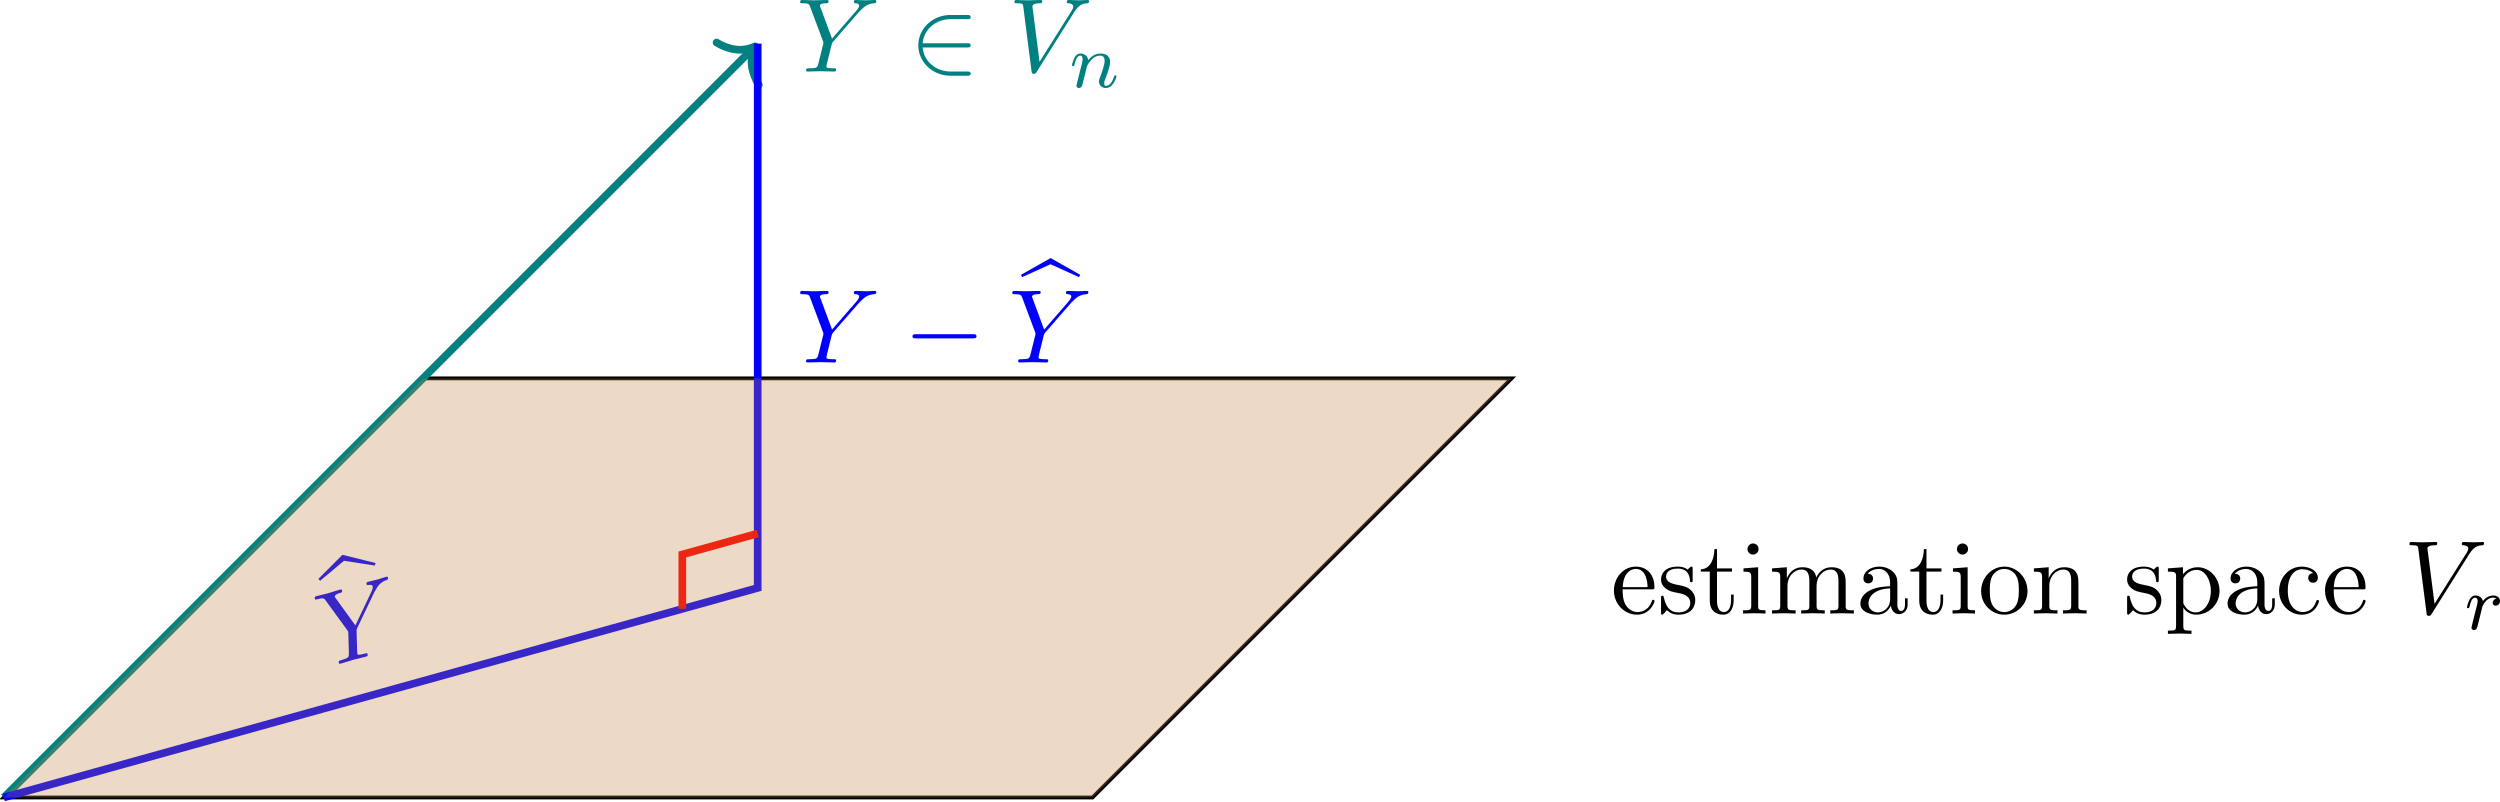
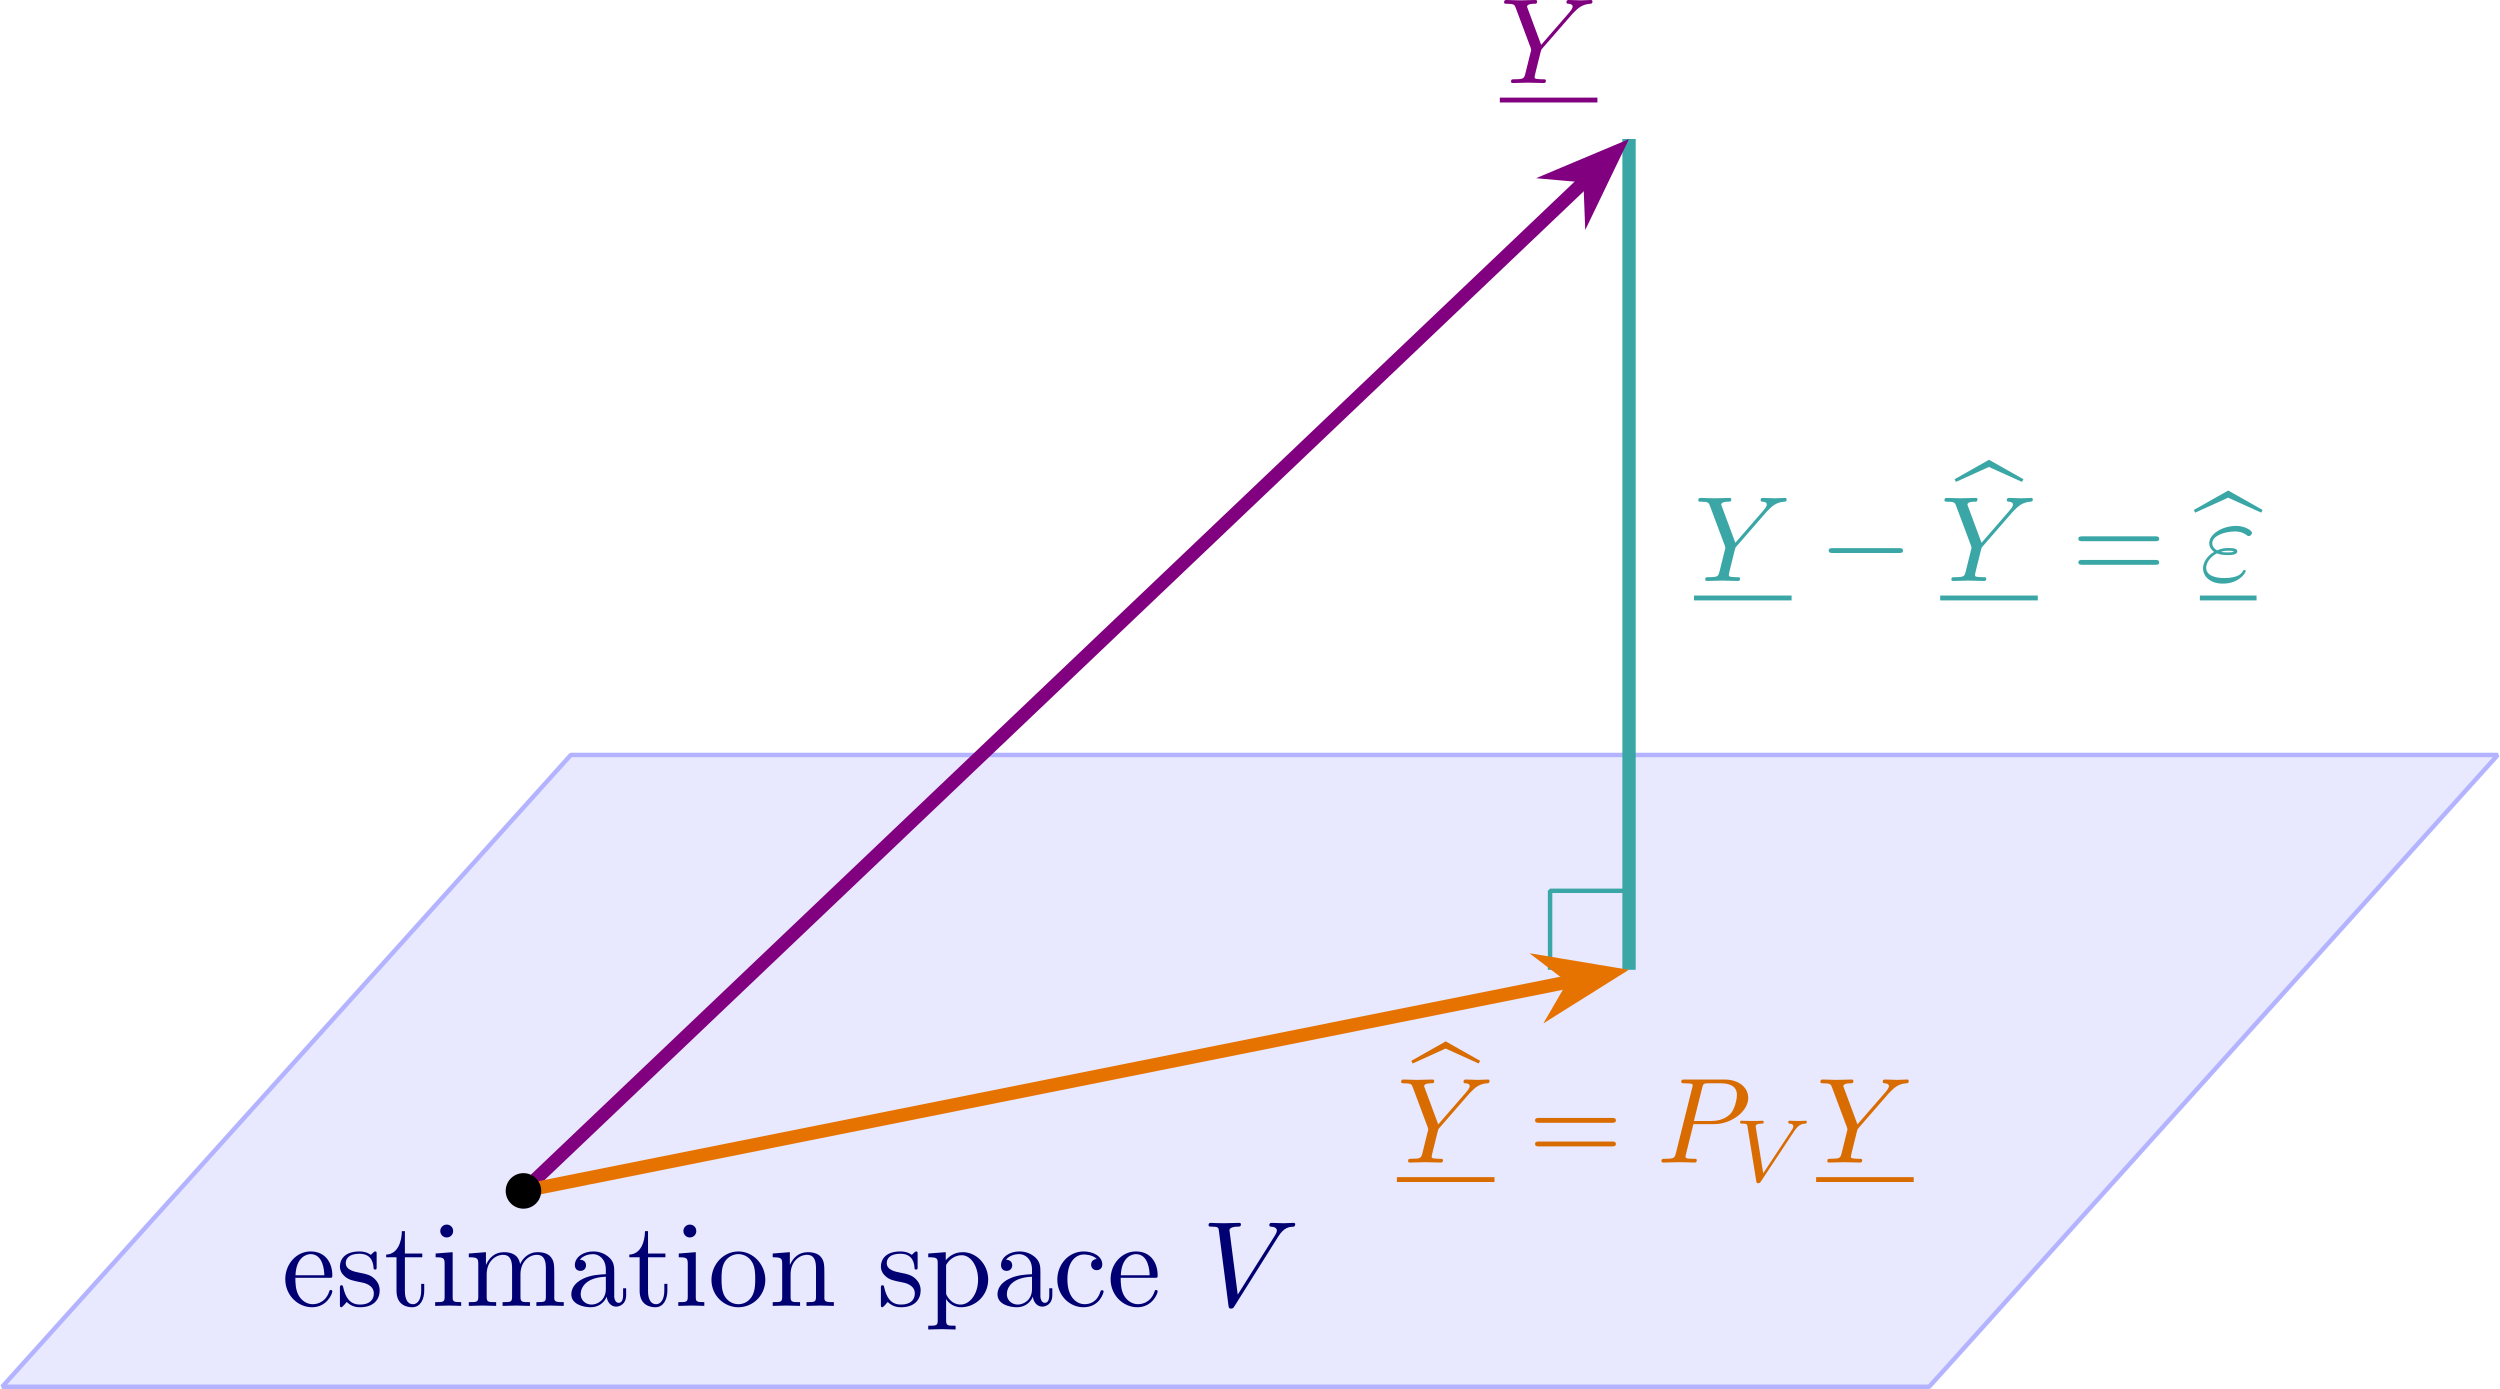
- <svg xmlns="http://www.w3.org/2000/svg" xmlns:xlink="http://www.w3.org/1999/xlink" version="1.1" width="364.54pt" height="116.845pt" viewBox="-0 21.832 364.54 116.845">
+ <svg xmlns="http://www.w3.org/2000/svg" xmlns:xlink="http://www.w3.org/1999/xlink" version="1.1" width="314.075pt" height="174.498pt" viewBox="-0 21.831 314.075 174.498">
  <defs>
+     <path id="g5-86" d="M5.34-4.495C5.738-5.101 6.041-5.165 6.36-5.181C6.448-5.189 6.48-5.268 6.48-5.332C6.48-5.356 6.464-5.444 6.368-5.444S6.304-5.42 5.723-5.42C5.212-5.42 4.997-5.444 4.965-5.444C4.926-5.444 4.806-5.444 4.806-5.292C4.806-5.189 4.91-5.181 4.949-5.181C5.165-5.165 5.268-5.085 5.268-4.941C5.268-4.814 5.197-4.71 5.157-4.647L2.566-.725L1.905-4.822C1.897-4.894 1.889-4.933 1.889-4.957C1.889-5.061 2.008-5.181 2.415-5.181C2.511-5.181 2.614-5.181 2.614-5.332C2.614-5.364 2.59-5.444 2.487-5.444C2.415-5.444 2.096-5.428 2.032-5.42H1.53C.813-5.42 .709-5.444 .638-5.444C.606-5.444 .486-5.444 .486-5.292C.486-5.181 .59-5.181 .709-5.181C1.116-5.181 1.124-5.109 1.156-4.91L1.937-.056C1.961 .104 1.969 .167 2.12 .167C2.256 .167 2.303 .096 2.359 .008L5.34-4.495Z" />
+     <path id="g10-61" d="M7.495-3.567C7.658-3.567 7.865-3.567 7.865-3.785S7.658-4.004 7.505-4.004H.971C.818-4.004 .611-4.004 .611-3.785S.818-3.567 .982-3.567H7.495ZM7.505-1.451C7.658-1.451 7.865-1.451 7.865-1.669S7.658-1.887 7.495-1.887H.982C.818-1.887 .611-1.887 .611-1.669S.818-1.451 .971-1.451H7.505Z" />
    <path id="g10-97" d="M3.633-.829C3.676-.393 3.971 .065 4.484 .065C4.713 .065 5.378-.087 5.378-.971V-1.582H5.105V-.971C5.105-.338 4.833-.273 4.713-.273C4.353-.273 4.309-.764 4.309-.818V-3C4.309-3.458 4.309-3.884 3.916-4.287C3.491-4.713 2.945-4.887 2.422-4.887C1.527-4.887 .775-4.375 .775-3.655C.775-3.327 .993-3.142 1.276-3.142C1.582-3.142 1.778-3.36 1.778-3.644C1.778-3.775 1.724-4.135 1.222-4.145C1.516-4.527 2.051-4.647 2.4-4.647C2.935-4.647 3.556-4.222 3.556-3.251V-2.847C3-2.815 2.236-2.782 1.549-2.455C.731-2.084 .458-1.516 .458-1.036C.458-.153 1.516 .12 2.204 .12C2.924 .12 3.425-.316 3.633-.829ZM3.556-2.618V-1.527C3.556-.491 2.771-.12 2.28-.12C1.745-.12 1.298-.502 1.298-1.047C1.298-1.647 1.756-2.553 3.556-2.618Z" />
    <path id="g10-99" d="M1.276-2.378C1.276-4.156 2.171-4.615 2.749-4.615C2.847-4.615 3.535-4.604 3.916-4.211C3.469-4.178 3.404-3.851 3.404-3.709C3.404-3.425 3.6-3.207 3.905-3.207C4.189-3.207 4.407-3.393 4.407-3.72C4.407-4.462 3.578-4.887 2.738-4.887C1.375-4.887 .371-3.709 .371-2.356C.371-.96 1.451 .12 2.716 .12C4.178 .12 4.527-1.189 4.527-1.298S4.418-1.407 4.385-1.407C4.287-1.407 4.265-1.364 4.244-1.298C3.927-.284 3.218-.153 2.815-.153C2.236-.153 1.276-.622 1.276-2.378Z" />
    <path id="g10-101" d="M1.222-2.749C1.287-4.375 2.204-4.647 2.575-4.647C3.698-4.647 3.807-3.175 3.807-2.749H1.222ZM1.211-2.52H4.255C4.495-2.52 4.527-2.52 4.527-2.749C4.527-3.829 3.938-4.887 2.575-4.887C1.309-4.887 .305-3.764 .305-2.4C.305-.938 1.451 .12 2.705 .12C4.036 .12 4.527-1.091 4.527-1.298C4.527-1.407 4.44-1.429 4.385-1.429C4.287-1.429 4.265-1.364 4.244-1.276C3.862-.153 2.88-.153 2.771-.153C2.225-.153 1.789-.48 1.538-.884C1.211-1.407 1.211-2.127 1.211-2.52Z" />
    <path id="g10-105" d="M1.931-4.822L.404-4.702V-4.364C1.113-4.364 1.211-4.298 1.211-3.764V-.829C1.211-.338 1.091-.338 .36-.338V0C.709-.011 1.298-.033 1.56-.033C1.942-.033 2.324-.011 2.695 0V-.338C1.975-.338 1.931-.393 1.931-.818V-4.822ZM1.975-6.72C1.975-7.069 1.702-7.298 1.396-7.298C1.058-7.298 .818-7.004 .818-6.72C.818-6.425 1.058-6.142 1.396-6.142C1.702-6.142 1.975-6.371 1.975-6.72Z" />
    <path id="g10-109" d="M1.2-3.753V-.829C1.2-.338 1.08-.338 .349-.338V0C.731-.011 1.287-.033 1.582-.033C1.865-.033 2.433-.011 2.804 0V-.338C2.073-.338 1.953-.338 1.953-.829V-2.836C1.953-3.971 2.727-4.582 3.425-4.582C4.113-4.582 4.233-3.993 4.233-3.371V-.829C4.233-.338 4.113-.338 3.382-.338V0C3.764-.011 4.32-.033 4.615-.033C4.898-.033 5.465-.011 5.836 0V-.338C5.105-.338 4.985-.338 4.985-.829V-2.836C4.985-3.971 5.76-4.582 6.458-4.582C7.145-4.582 7.265-3.993 7.265-3.371V-.829C7.265-.338 7.145-.338 6.415-.338V0C6.796-.011 7.353-.033 7.647-.033C7.931-.033 8.498-.011 8.869 0V-.338C8.302-.338 8.029-.338 8.018-.665V-2.749C8.018-3.687 8.018-4.025 7.68-4.418C7.527-4.604 7.167-4.822 6.535-4.822C5.618-4.822 5.138-4.167 4.953-3.753C4.8-4.702 3.993-4.822 3.502-4.822C2.705-4.822 2.193-4.353 1.887-3.676V-4.822L.349-4.702V-4.364C1.113-4.364 1.2-4.287 1.2-3.753Z" />
    <path id="g10-110" d="M1.2-3.753V-.829C1.2-.338 1.08-.338 .349-.338V0C.731-.011 1.287-.033 1.582-.033C1.865-.033 2.433-.011 2.804 0V-.338C2.073-.338 1.953-.338 1.953-.829V-2.836C1.953-3.971 2.727-4.582 3.425-4.582C4.113-4.582 4.233-3.993 4.233-3.371V-.829C4.233-.338 4.113-.338 3.382-.338V0C3.764-.011 4.32-.033 4.615-.033C4.898-.033 5.465-.011 5.836 0V-.338C5.269-.338 4.996-.338 4.985-.665V-2.749C4.985-3.687 4.985-4.025 4.647-4.418C4.495-4.604 4.135-4.822 3.502-4.822C2.705-4.822 2.193-4.353 1.887-3.676V-4.822L.349-4.702V-4.364C1.113-4.364 1.2-4.287 1.2-3.753Z" />
    <path id="g10-111" d="M5.138-2.335C5.138-3.731 4.047-4.887 2.727-4.887C1.364-4.887 .305-3.698 .305-2.335C.305-.927 1.44 .12 2.716 .12C4.036 .12 5.138-.949 5.138-2.335ZM2.727-.153C2.258-.153 1.778-.382 1.484-.884C1.211-1.364 1.211-2.029 1.211-2.422C1.211-2.847 1.211-3.436 1.473-3.916C1.767-4.418 2.28-4.647 2.716-4.647C3.196-4.647 3.665-4.407 3.949-3.938S4.233-2.836 4.233-2.422C4.233-2.029 4.233-1.44 3.993-.96C3.753-.469 3.273-.153 2.727-.153Z" />
    <path id="g10-112" d="M1.876-4.102V-4.822L.305-4.702V-4.364C1.08-4.364 1.156-4.298 1.156-3.818V1.287C1.156 1.778 1.036 1.778 .305 1.778V2.116C.676 2.105 1.244 2.084 1.527 2.084C1.822 2.084 2.378 2.105 2.76 2.116V1.778C2.029 1.778 1.909 1.778 1.909 1.287V-.545V-.644C1.964-.469 2.422 .12 3.251 .12C4.549 .12 5.684-.949 5.684-2.356C5.684-3.742 4.625-4.822 3.404-4.822C2.553-4.822 2.095-4.342 1.876-4.102ZM1.909-1.244V-3.676C2.225-4.233 2.76-4.549 3.316-4.549C4.113-4.549 4.778-3.589 4.778-2.356C4.778-1.036 4.015-.12 3.207-.12C2.771-.12 2.356-.338 2.062-.785C1.909-1.015 1.909-1.025 1.909-1.244Z" />
    <path id="g10-115" d="M2.269-2.116C2.509-2.073 3.404-1.898 3.404-1.113C3.404-.556 3.022-.12 2.171-.12C1.255-.12 .862-.742 .655-1.669C.622-1.811 .611-1.855 .502-1.855C.36-1.855 .36-1.778 .36-1.582V-.142C.36 .044 .36 .12 .48 .12C.535 .12 .545 .109 .753-.098C.775-.12 .775-.142 .971-.349C1.451 .109 1.942 .12 2.171 .12C3.425 .12 3.927-.611 3.927-1.396C3.927-1.975 3.6-2.302 3.469-2.433C3.109-2.782 2.684-2.869 2.225-2.956C1.615-3.076 .884-3.218 .884-3.851C.884-4.233 1.167-4.68 2.105-4.68C3.305-4.68 3.36-3.698 3.382-3.36C3.393-3.262 3.491-3.262 3.513-3.262C3.655-3.262 3.655-3.316 3.655-3.524V-4.625C3.655-4.811 3.655-4.887 3.535-4.887C3.48-4.887 3.458-4.887 3.316-4.756C3.284-4.713 3.175-4.615 3.131-4.582C2.716-4.887 2.269-4.887 2.105-4.887C.775-4.887 .36-4.156 .36-3.545C.36-3.164 .535-2.858 .829-2.618C1.178-2.335 1.484-2.269 2.269-2.116Z" />
    <path id="g10-116" d="M1.887-4.364H3.447V-4.702H1.887V-6.709H1.615C1.604-5.815 1.276-4.647 .207-4.604V-4.364H1.135V-1.353C1.135-.011 2.149 .12 2.542 .12C3.316 .12 3.622-.655 3.622-1.353V-1.975H3.349V-1.375C3.349-.567 3.022-.153 2.618-.153C1.887-.153 1.887-1.145 1.887-1.331V-4.364Z" />
    <path id="g3-98" d="M3.022-7.473L5.989-6.131L6.12-6.371L3.033-8.116L-.055-6.371L.065-6.131L3.022-7.473Z" />
-     <path id="g5-110" d="M1.594-1.307C1.618-1.427 1.698-1.73 1.722-1.849C1.833-2.279 1.833-2.287 2.016-2.55C2.279-2.941 2.654-3.292 3.188-3.292C3.475-3.292 3.642-3.124 3.642-2.75C3.642-2.311 3.308-1.403 3.156-1.012C3.053-.749 3.053-.701 3.053-.598C3.053-.143 3.427 .08 3.77 .08C4.551 .08 4.878-1.036 4.878-1.14C4.878-1.219 4.814-1.243 4.758-1.243C4.663-1.243 4.647-1.188 4.623-1.108C4.431-.454 4.097-.143 3.794-.143C3.666-.143 3.602-.223 3.602-.406S3.666-.765 3.746-.964C3.866-1.267 4.216-2.184 4.216-2.63C4.216-3.228 3.802-3.515 3.228-3.515C2.582-3.515 2.168-3.124 1.937-2.821C1.881-3.26 1.53-3.515 1.124-3.515C.837-3.515 .638-3.332 .51-3.084C.319-2.71 .239-2.311 .239-2.295C.239-2.224 .295-2.192 .359-2.192C.462-2.192 .47-2.224 .526-2.431C.622-2.821 .765-3.292 1.1-3.292C1.307-3.292 1.355-3.092 1.355-2.917C1.355-2.774 1.315-2.622 1.251-2.359C1.235-2.295 1.116-1.825 1.084-1.714L.789-.518C.757-.399 .709-.199 .709-.167C.709 .016 .861 .08 .964 .08C1.108 .08 1.227-.016 1.283-.112C1.307-.159 1.371-.43 1.411-.598L1.594-1.307Z" />
-     <path id="g5-114" d="M1.538-1.1C1.626-1.443 1.714-1.785 1.793-2.136C1.801-2.152 1.857-2.383 1.865-2.423C1.889-2.495 2.088-2.821 2.295-3.021C2.55-3.252 2.821-3.292 2.965-3.292C3.053-3.292 3.196-3.284 3.308-3.188C2.965-3.116 2.917-2.821 2.917-2.75C2.917-2.574 3.053-2.455 3.228-2.455C3.443-2.455 3.682-2.63 3.682-2.949C3.682-3.236 3.435-3.515 2.981-3.515C2.439-3.515 2.072-3.156 1.905-2.941C1.745-3.515 1.203-3.515 1.124-3.515C.837-3.515 .638-3.332 .51-3.084C.327-2.726 .239-2.319 .239-2.295C.239-2.224 .295-2.192 .359-2.192C.462-2.192 .47-2.224 .526-2.431C.622-2.821 .765-3.292 1.1-3.292C1.307-3.292 1.355-3.092 1.355-2.917C1.355-2.774 1.315-2.622 1.251-2.359C1.235-2.295 1.116-1.825 1.084-1.714L.789-.518C.757-.399 .709-.199 .709-.167C.709 .016 .861 .08 .964 .08C1.243 .08 1.299-.143 1.363-.414L1.538-1.1Z" />
    <path id="g4-0" d="M7.189-2.509C7.375-2.509 7.571-2.509 7.571-2.727S7.375-2.945 7.189-2.945H1.287C1.102-2.945 .905-2.945 .905-2.727S1.102-2.509 1.287-2.509H7.189Z" />
-     <path id="g4-50" d="M5.978-2.509C6.164-2.509 6.36-2.509 6.36-2.727S6.164-2.945 5.978-2.945H1.353C1.484-4.407 2.738-5.455 4.276-5.455H5.978C6.164-5.455 6.36-5.455 6.36-5.673S6.164-5.891 5.978-5.891H4.255C2.389-5.891 .905-4.473 .905-2.727S2.389 .436 4.255 .436H5.978C6.164 .436 6.36 .436 6.36 .218S6.164 0 5.978 0H4.276C2.738 0 1.484-1.047 1.353-2.509H5.978Z" />
+     <path id="g6-34" d="M1.538-2.476C1.898-2.324 2.215-2.324 2.476-2.324C2.76-2.324 3.36-2.324 3.36-2.662C3.36-2.924 2.978-2.956 2.564-2.956C2.335-2.956 1.953-2.935 1.549-2.749C1.298-2.88 1.113-3.087 1.113-3.382C1.113-4.047 2.182-4.44 3.164-4.44C3.338-4.44 3.731-4.44 4.167-4.135C4.287-4.047 4.309-4.025 4.385-4.025C4.527-4.025 4.68-4.167 4.68-4.32C4.68-4.527 4.015-4.942 3.273-4.942C2.018-4.942 .84-4.211 .84-3.382C.84-2.913 1.233-2.64 1.276-2.607C.633-2.247 .284-1.636 .284-1.135C.284-.425 .905 .24 2.062 .24C3.502 .24 4.113-.72 4.113-.884C4.113-.949 4.058-.993 3.993-.993C3.938-.993 3.905-.949 3.884-.916C3.731-.665 3.469-.262 2.16-.262C1.495-.262 .567-.425 .567-1.2C.567-1.571 .873-2.149 1.538-2.476ZM1.898-2.618C2.149-2.705 2.378-2.716 2.564-2.716C2.836-2.716 2.88-2.705 3.076-2.651C2.913-2.575 2.891-2.564 2.476-2.564C2.236-2.564 2.105-2.564 1.898-2.618Z" />
+     <path id="g6-80" d="M3.305-3.447H5.16C6.709-3.447 8.225-4.582 8.225-5.804C8.225-6.644 7.505-7.451 6.076-7.451H2.542C2.335-7.451 2.215-7.451 2.215-7.244C2.215-7.113 2.313-7.113 2.531-7.113C2.673-7.113 2.869-7.102 3-7.091C3.175-7.069 3.24-7.036 3.24-6.916C3.24-6.873 3.229-6.84 3.196-6.709L1.735-.851C1.625-.425 1.604-.338 .742-.338C.556-.338 .436-.338 .436-.131C.436 0 .567 0 .6 0C.905 0 1.68-.033 1.985-.033C2.215-.033 2.455-.022 2.684-.022C2.924-.022 3.164 0 3.393 0C3.469 0 3.611 0 3.611-.218C3.611-.338 3.513-.338 3.305-.338C2.902-.338 2.596-.338 2.596-.535C2.596-.6 2.618-.655 2.629-.72L3.305-3.447ZM4.091-6.698C4.189-7.08 4.211-7.113 4.68-7.113H5.727C6.633-7.113 7.211-6.818 7.211-6.065C7.211-5.64 6.993-4.702 6.567-4.309C6.022-3.818 5.367-3.731 4.887-3.731H3.349L4.091-6.698Z" />
    <path id="g6-86" d="M6.851-6.207C7.385-7.058 7.844-7.091 8.247-7.113C8.378-7.124 8.389-7.309 8.389-7.32C8.389-7.407 8.335-7.451 8.247-7.451C7.964-7.451 7.647-7.418 7.353-7.418C6.993-7.418 6.622-7.451 6.273-7.451C6.207-7.451 6.065-7.451 6.065-7.244C6.065-7.124 6.164-7.113 6.24-7.113C6.535-7.091 6.742-6.982 6.742-6.753C6.742-6.589 6.578-6.349 6.578-6.338L3.229-1.015L2.487-6.785C2.487-6.971 2.738-7.113 3.24-7.113C3.393-7.113 3.513-7.113 3.513-7.331C3.513-7.429 3.425-7.451 3.36-7.451C2.924-7.451 2.455-7.418 2.007-7.418C1.811-7.418 1.604-7.429 1.407-7.429S1.004-7.451 .818-7.451C.742-7.451 .611-7.451 .611-7.244C.611-7.113 .709-7.113 .884-7.113C1.495-7.113 1.505-7.015 1.538-6.742L2.4-.011C2.433 .207 2.476 .24 2.618 .24C2.793 .24 2.836 .185 2.924 .044L6.851-6.207Z" />
    <path id="g6-89" d="M6.513-6.207L6.665-6.36C6.993-6.687 7.353-7.058 8.095-7.113C8.215-7.124 8.313-7.124 8.313-7.32C8.313-7.407 8.258-7.451 8.171-7.451C7.887-7.451 7.571-7.418 7.276-7.418C6.916-7.418 6.535-7.451 6.185-7.451C6.12-7.451 5.978-7.451 5.978-7.244C5.978-7.124 6.087-7.113 6.142-7.113C6.218-7.113 6.535-7.091 6.535-6.862C6.535-6.676 6.284-6.393 6.24-6.338L3.709-3.425L2.509-6.665C2.444-6.818 2.444-6.84 2.444-6.851C2.444-7.113 2.978-7.113 3.087-7.113C3.24-7.113 3.349-7.113 3.349-7.331C3.349-7.451 3.218-7.451 3.185-7.451C2.88-7.451 2.116-7.418 1.811-7.418C1.538-7.418 .862-7.451 .589-7.451C.524-7.451 .382-7.451 .382-7.233C.382-7.113 .491-7.113 .633-7.113C1.287-7.113 1.331-7.015 1.429-6.742L2.771-3.153C2.782-3.12 2.815-3 2.815-2.967S2.378-1.178 2.324-.982C2.182-.382 2.171-.349 1.298-.338C1.091-.338 1.004-.338 1.004-.12C1.004 0 1.135 0 1.156 0C1.462 0 2.225-.033 2.531-.033S3.622 0 3.927 0C4.004 0 4.135 0 4.135-.218C4.135-.338 4.036-.338 3.829-.338C3.807-.338 3.6-.338 3.415-.36C3.185-.382 3.12-.404 3.12-.535C3.12-.611 3.218-.993 3.273-1.222L3.655-2.76C3.709-2.967 3.72-3 3.807-3.098L6.513-6.207Z" />
  </defs>
  <g id="page1" transform="matrix(1.4 0 0 1.4 0 0)">
-     <path d="M44.051 55.004H157.437L113.785 98.656H.398L44.051 55.004" stroke="#000" fill="none" stroke-width=".399" stroke-miterlimit="10" />
-     <path d="M.398 98.656L78.356 20.699" stroke="#008080" fill="none" stroke-width=".797" stroke-miterlimit="10" />
-     <path d="M74.633 20.023C76.281 21.012 77.641 20.902 78.637 20.418C78.152 21.414 78.043 22.773 79.031 24.422" stroke="#008080" fill="none" stroke-width=".797" stroke-miterlimit="10" stroke-linecap="round" stroke-linejoin="round" />
-     <g fill="#008080" transform="matrix(1 0 0 1 38.9014 -31.9578)">
-       <use x="44.051" y="55.003" xlink:href="#g6-89" />
-       <use x="55.839" y="55.003" xlink:href="#g4-50" />
-       <use x="66.142" y="55.003" xlink:href="#g6-86" />
-       <use x="72.506" y="56.639" xlink:href="#g5-110" />
+     <path d="M.199 140.035H173.113L224.14 83.34H51.223Z" fill="#e8e8ff" />
+     <path d="M.199 140.035H173.113L224.14 83.34H51.223Z" stroke="#b3b3ff" fill="none" stroke-width=".399" stroke-miterlimit="10" stroke-linejoin="bevel" />
+     <path d="M146.183 102.617V28.066" stroke="#3aa6a6" fill="none" stroke-width="1.196" stroke-miterlimit="10" stroke-linejoin="bevel" />
+     <path d="M139.097 102.617V95.531H146.183" stroke="#3aa6a6" fill="none" stroke-width=".399" stroke-miterlimit="10" stroke-linejoin="bevel" />
+     <path d="M46.973 122.461L142.449 31.621" stroke="#800080" fill="none" stroke-width="1.196" stroke-miterlimit="10" stroke-linejoin="bevel" />
+     <path d="M144.954 29.238L140.286 31.203L142.665 31.414L142.758 33.805Z" fill="#800080" />
+     <path d="M144.954 29.238L140.286 31.203L142.665 31.414L142.758 33.805Z" stroke="#800080" fill="none" stroke-width="1.195" stroke-miterlimit="10" />
+     <path d="M46.973 122.461L141.129 103.629" stroke="#e67300" fill="none" stroke-width="1.196" stroke-miterlimit="10" stroke-linejoin="bevel" />
+     <path d="M144.515 102.949L139.519 102.117L141.422 103.57L140.222 105.64Z" fill="#e67300" />
+     <path d="M144.515 102.949L139.519 102.117L141.422 103.57L140.222 105.64Z" stroke="#e67300" fill="none" stroke-width="1.195" stroke-miterlimit="10" />
+     <path d="M48.566 122.461C48.566 121.578 47.852 120.867 46.973 120.867C46.09 120.867 45.379 121.578 45.379 122.461C45.379 123.34 46.09 124.055 46.973 124.055C47.852 124.055 48.566 123.34 48.566 122.461Z" />
+     <g fill="#800080" transform="matrix(1 0 0 1 134.3887 -116.9906)">
+       <use x=".199" y="140.035" xlink:href="#g6-89" />
    </g>
-     <path d="M.398 98.656L78.918 76.828V20.137" stroke="#00f" fill="none" stroke-width=".797" stroke-miterlimit="10" />
-     <g fill="#00f" transform="matrix(.96342 -.26779 .26779 .96342 -22.81025 43.83423)">
-       <use x="45.4" y="52.245" xlink:href="#g3-98" />
-       <use x="44.051" y="55.003" xlink:href="#g6-89" />
+     <rect x=".199" y="141.344" height=".436" width="8.758" transform="matrix(1 0 0 1 134.3887 -116.9906)" fill="#800080" />
+     <g fill="#3aa6a6" transform="matrix(1 0 0 1 151.8137 -72.3089)">
+       <use x=".199" y="140.035" xlink:href="#g6-89" />
    </g>
-     <g fill="#00f" transform="matrix(1 0 0 1 38.9014 -1.6564)">
-       <use x="44.051" y="55.003" xlink:href="#g6-89" />
-       <use x="55.233" y="55.003" xlink:href="#g4-0" />
-       <use x="67.491" y="52.245" xlink:href="#g3-98" />
-       <use x="66.142" y="55.003" xlink:href="#g6-89" />
+     <rect x=".199" y="141.344" height=".436" width="8.758" transform="matrix(1 0 0 1 151.8137 -72.3089)" fill="#3aa6a6" />
+     <g fill="#3aa6a6" transform="matrix(1 0 0 1 151.8137 -72.3089)">
+       <use x="11.381" y="140.035" xlink:href="#g4-0" />
+       <use x="23.639" y="137.277" xlink:href="#g3-98" />
+       <use x="22.29" y="140.035" xlink:href="#g6-89" />
    </g>
-     <path d="M71.066 79.012V73.344L78.918 71.16" stroke="#f00" fill="none" stroke-width=".797" stroke-miterlimit="10" />
-     <path d="M44.051 55.004H157.437L113.785 98.656H.398L44.051 55.004" fill="#bf8040" fill-opacity=".3" />
-     <g transform="matrix(1 0 0 1 123.7426 24.4934)">
-       <use x="44.051" y="55.003" xlink:href="#g10-101" />
-       <use x="48.9" y="55.003" xlink:href="#g10-115" />
-       <use x="53.203" y="55.003" xlink:href="#g10-116" />
-       <use x="57.445" y="55.003" xlink:href="#g10-105" />
-       <use x="60.476" y="55.003" xlink:href="#g10-109" />
-       <use x="69.567" y="55.003" xlink:href="#g10-97" />
-       <use x="75.021" y="55.003" xlink:href="#g10-116" />
-       <use x="79.264" y="55.003" xlink:href="#g10-105" />
-       <use x="82.294" y="55.003" xlink:href="#g10-111" />
-       <use x="87.748" y="55.003" xlink:href="#g10-110" />
-       <use x="97.445" y="55.003" xlink:href="#g10-115" />
-       <use x="101.749" y="55.003" xlink:href="#g10-112" />
-       <use x="107.809" y="55.003" xlink:href="#g10-97" />
-       <use x="113.264" y="55.003" xlink:href="#g10-99" />
-       <use x="118.112" y="55.003" xlink:href="#g10-101" />
-       <use x="126.597" y="55.003" xlink:href="#g6-86" />
-       <use x="132.961" y="56.639" xlink:href="#g5-114" />
+     <rect x="22.29" y="141.344" height=".436" width="8.758" transform="matrix(1 0 0 1 151.8137 -72.3089)" fill="#3aa6a6" />
+     <g fill="#3aa6a6" transform="matrix(1 0 0 1 151.8137 -72.3089)">
+       <use x="34.078" y="140.035" xlink:href="#g10-61" />
+       <use x="45.106" y="140.035" xlink:href="#g3-98" />
+       <use x="45.593" y="140.035" xlink:href="#g6-34" />
+     </g>
+     <rect x="45.593" y="141.344" height=".436" width="5.087" transform="matrix(1 0 0 1 151.8137 -72.3089)" fill="#3aa6a6" />
+     <g fill="#d96c00" transform="matrix(1 0 0 1 125.1518 -20.119)">
+       <use x="1.548" y="137.277" xlink:href="#g3-98" />
+       <use x=".199" y="140.035" xlink:href="#g6-89" />
+     </g>
+     <rect x=".199" y="141.344" height=".436" width="8.758" transform="matrix(1 0 0 1 125.1518 -20.119)" fill="#d96c00" />
+     <g fill="#d96c00" transform="matrix(1 0 0 1 125.1518 -20.119)">
+       <use x="11.987" y="140.035" xlink:href="#g10-61" />
+       <use x="23.502" y="140.035" xlink:href="#g6-80" />
+       <use x="30.506" y="141.723" xlink:href="#g5-86" />
+       <use x="37.818" y="140.035" xlink:href="#g6-89" />
+     </g>
+     <rect x="37.818" y="141.344" height=".436" width="8.758" transform="matrix(1 0 0 1 125.1518 -20.119)" fill="#d96c00" />
+     <g fill="#000073" transform="matrix(1 0 0 1 25.09535 -7.255)">
+       <use x=".199" y="140.035" xlink:href="#g10-101" />
+       <use x="5.048" y="140.035" xlink:href="#g10-115" />
+       <use x="9.351" y="140.035" xlink:href="#g10-116" />
+       <use x="13.593" y="140.035" xlink:href="#g10-105" />
+       <use x="16.624" y="140.035" xlink:href="#g10-109" />
+       <use x="25.714" y="140.035" xlink:href="#g10-97" />
+       <use x="31.169" y="140.035" xlink:href="#g10-116" />
+       <use x="35.411" y="140.035" xlink:href="#g10-105" />
+       <use x="38.442" y="140.035" xlink:href="#g10-111" />
+       <use x="43.896" y="140.035" xlink:href="#g10-110" />
+       <use x="53.593" y="140.035" xlink:href="#g10-115" />
+       <use x="57.896" y="140.035" xlink:href="#g10-112" />
+       <use x="63.957" y="140.035" xlink:href="#g10-97" />
+       <use x="69.412" y="140.035" xlink:href="#g10-99" />
+       <use x="74.26" y="140.035" xlink:href="#g10-101" />
+       <use x="82.745" y="140.035" xlink:href="#g6-86" />
    </g>
  </g>
</svg>
